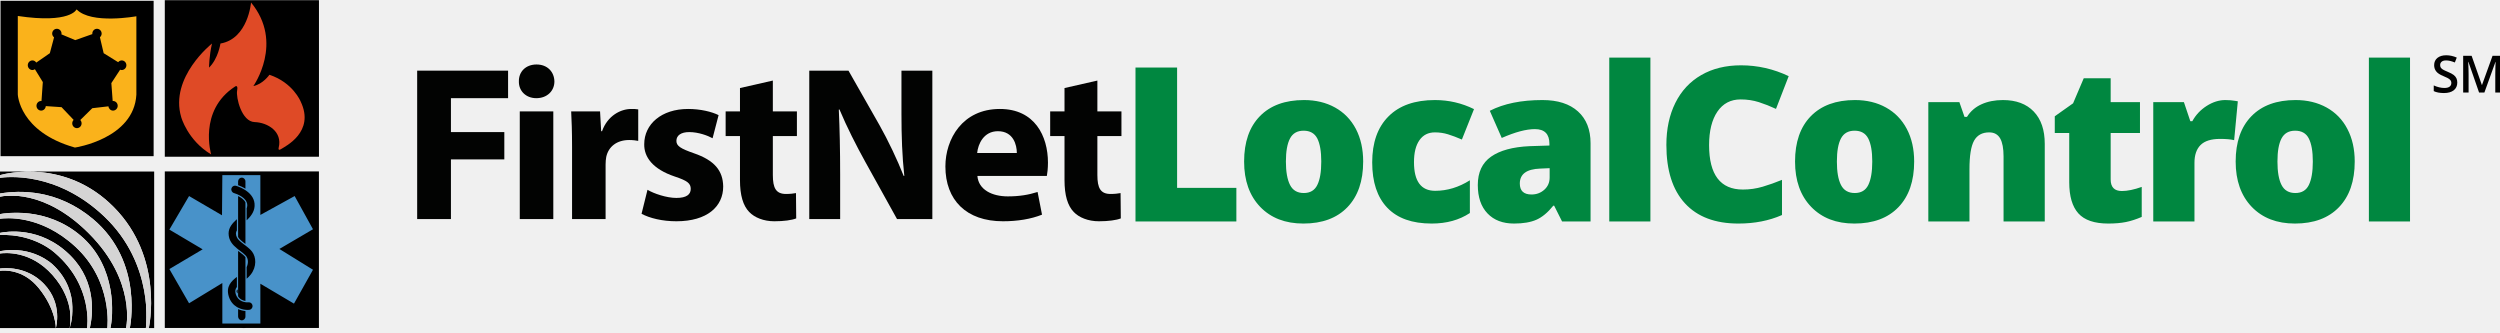
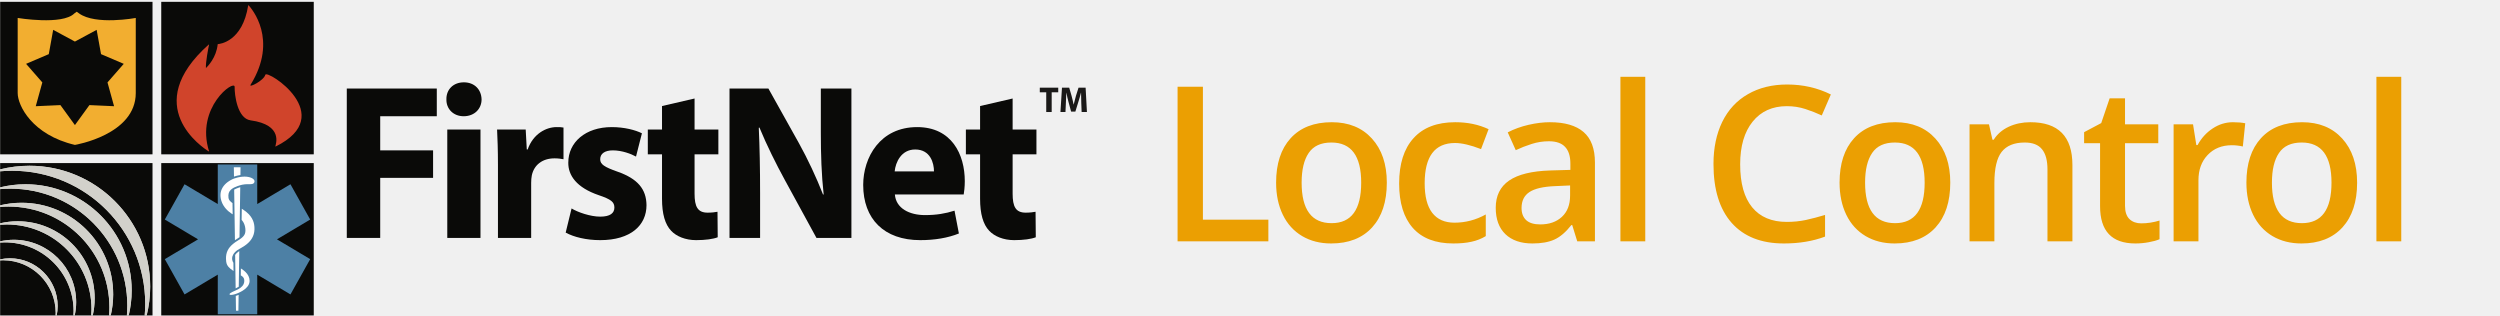
- <svg xmlns="http://www.w3.org/2000/svg" xmlns:xlink="http://www.w3.org/1999/xlink" height="57px" width="429px" version="1.1" viewBox="0 0 429 57">
-   <defs>
-     <polygon id="path-1" points="1.3445e-15 22.741 1.3445e-15 0.015 21.81 0.015 21.81 22.741 0 22.741" />
-     <polygon id="path-3" points="5.8556e-16 12.906 5.8556e-16 0.032 12.109 0.032 12.109 12.906 0 12.906" />
-     <polygon id="path-5" points="0 25.931 0 0.016 25.142 0.016 25.142 25.931 4.7419e-16 25.931" />
-     <polygon id="path-7" points="0 13.404 0 0.006 12.442 0.006 12.442 13.404 7.0989e-17 13.404" />
-     <polygon id="path-9" points="7.7318e-16 19.817 7.7318e-16 0.027 19.249 0.027 19.249 19.817 0 19.817" />
-     <polygon id="path-11" points="0 56.317 54.734 56.317 54.734 0.033 0 0.033" />
-     <polygon id="path-13" points="0 56.317 54.734 56.317 54.734 0.033 0 0.033" />
-     <polygon id="path-15" points="0 56.317 54.734 56.317 54.734 0.033 0 0.033" />
-     <polygon id="path-17" points="0 56.317 54.734 56.317 54.734 0.033 0 0.033" />
-     <polygon id="path-19" points="0 56.317 54.734 56.317 54.734 0.033 0 0.033" />
-     <polygon id="path-21" points="0 56.317 54.734 56.317 54.734 0.033 0 0.033" />
-     <polygon id="path-23" points="0 56.317 54.734 56.317 54.734 0.033 0 0.033" />
-     <polygon id="path-25" points="0 56.317 54.734 56.317 54.734 0.033 0 0.033" />
-     <polygon id="path-27" points="0 56.317 54.734 56.317 54.734 0.033 0 0.033" />
-     <polygon id="path-29" points="0 56.317 54.734 56.317 54.734 0.033 0 0.033" />
-     <polygon id="path-31" points="0 56.317 54.734 56.317 54.734 0.033 0 0.033" />
-     <polygon id="path-33" points="0 56.317 54.734 56.317 54.734 0.033 0 0.033" />
-     <polygon id="path-35" points="0 56.317 54.734 56.317 54.734 0.033 0 0.033" />
-     <polygon id="path-37" points="0 56.317 54.734 56.317 54.734 0.033 0 0.033" />
-   </defs>
-   <g id="Page-1" fill-rule="evenodd" fill="none">
-     <g id="FirstNet-SVG">
-       <polygon id="Fill-53" fill-rule="nonzero" points="71.587 12.123 87.186 12.123 87.186 16.847 77.38 16.847 77.38 22.666 86.542 22.666 86.542 27.352 77.38 27.352 77.38 37.592 71.587 37.592" fill="#020302" />
-       <path id="Fill-54" fill-rule="nonzero" fill="#020302" d="m89.193 37.592h5.755v-18.478h-5.755v18.478zm5.944-23.617c0 1.587-1.212 2.872-3.105 2.872-1.817 0-3.029-1.285-2.991-2.872-0.038-1.663 1.174-2.91 3.029-2.91s3.029 1.247 3.067 2.91z" />
-       <path id="Fill-55" fill-rule="nonzero" fill="#020302" d="m98.165 25.198c0-2.721-0.075-4.497-0.151-6.084h4.956l0.19 3.401h0.15c0.95-2.683 3.22-3.816 5-3.816 0.53 0 0.8 0 1.21 0.075v5.404c-0.41-0.076-0.9-0.151-1.55-0.151-2.12 0-3.56 1.133-3.94 2.909-0.07 0.378-0.11 0.831-0.11 1.285v9.371h-5.755v-12.394z" />
-       <path id="Fill-56" fill-rule="nonzero" fill="#020302" d="m111.11 32.567c1.06 0.642 3.26 1.398 4.96 1.398 1.75 0 2.46-0.605 2.46-1.55 0-0.944-0.56-1.398-2.72-2.116-3.83-1.285-5.3-3.363-5.26-5.554 0-3.439 2.95-6.047 7.53-6.047 2.16 0 4.09 0.492 5.23 1.058l-1.03 3.968c-0.83-0.453-2.42-1.058-4.01-1.058-1.4 0-2.2 0.567-2.2 1.512 0 0.869 0.72 1.322 2.99 2.116 3.53 1.209 5 2.985 5.04 5.706 0 3.438-2.73 5.97-8.03 5.97-2.42 0-4.58-0.529-5.98-1.285l1.02-4.118z" />
-       <path id="Fill-57" fill-rule="nonzero" fill="#020302" d="m132.62 13.824v5.29h4.13v4.232h-4.13v6.689c0 2.229 0.53 3.25 2.27 3.25 0.72 0 1.29-0.076 1.7-0.152l0.04 4.346c-0.76 0.302-2.12 0.491-3.75 0.491-1.85 0-3.4-0.642-4.31-1.587-1.06-1.096-1.59-2.872-1.59-5.479v-7.558h-2.46v-4.232h2.46v-4.005l5.64-1.285z" />
-       <path id="Fill-58" fill-rule="nonzero" fill="#020302" d="m138.87 37.592v-25.469h6.73l5.31 9.334c1.51 2.683 3.02 5.857 4.16 8.729h0.11c-0.37-3.363-0.49-6.802-0.49-10.618v-7.445h5.3v25.469h-6.06l-5.45-9.825c-1.51-2.72-3.18-6.008-4.43-8.993l-0.11 0.038c0.15 3.363 0.23 6.953 0.23 11.109v7.671h-5.3z" />
-       <path id="Fill-59" fill-rule="nonzero" fill="#020302" d="m174.49 26.256c0-1.398-0.6-3.741-3.25-3.741-2.43 0-3.41 2.192-3.56 3.741h6.81zm-6.77 3.93c0.19 2.38 2.53 3.514 5.22 3.514 1.97 0 3.56-0.264 5.11-0.756l0.76 3.892c-1.89 0.756-4.2 1.134-6.7 1.134-6.29 0-9.88-3.628-9.88-9.409 0-4.686 2.91-9.863 9.35-9.863 5.98 0 8.25 4.648 8.25 9.221 0 0.982-0.11 1.851-0.19 2.267h-11.92z" />
-       <path id="Fill-60" fill-rule="nonzero" fill="#020302" d="m188.31 13.824v5.29h4.13v4.232h-4.13v6.689c0 2.229 0.53 3.25 2.27 3.25 0.72 0 1.29-0.076 1.71-0.152l0.04 4.346c-0.76 0.302-2.12 0.491-3.75 0.491-1.86 0-3.41-0.642-4.32-1.587-1.06-1.096-1.59-2.872-1.59-5.479v-7.558h-2.46v-4.232h2.46v-4.005l5.64-1.285z" />
-       <path id="SM" fill-rule="nonzero" fill="#000" d="m421.07 15.488c-0.41 0.32-0.97 0.479-1.69 0.479-0.71 0-1.3-0.11-1.75-0.332v-0.975c0.29 0.135 0.59 0.242 0.92 0.32 0.32 0.077 0.62 0.116 0.9 0.116 0.41 0 0.71-0.078 0.91-0.233 0.19-0.155 0.29-0.364 0.29-0.625 0-0.236-0.09-0.436-0.27-0.6s-0.54-0.358-1.1-0.582c-0.58-0.233-0.99-0.499-1.22-0.798-0.24-0.299-0.36-0.659-0.36-1.078 0-0.527 0.19-0.941 0.56-1.243 0.38-0.302 0.88-0.453 1.51-0.453 0.61 0 1.21 0.132 1.81 0.397l-0.33 0.841c-0.56-0.235-1.06-0.353-1.5-0.353-0.34 0-0.59 0.072-0.76 0.218-0.18 0.145-0.26 0.337-0.26 0.575 0 0.164 0.03 0.304 0.1 0.421 0.07 0.116 0.18 0.226 0.34 0.33 0.16 0.103 0.45 0.24 0.86 0.41 0.46 0.192 0.8 0.372 1.02 0.539 0.21 0.167 0.37 0.355 0.47 0.565s0.15 0.457 0.15 0.742c0 0.56-0.2 1-0.6 1.319zm4.34 0.393l-1.83-5.266h-0.04c0.05 0.782 0.07 1.515 0.07 2.199v3.067h-0.93v-6.306h1.45l1.76 5.016h0.02l1.81-5.016h1.46v6.306h-0.99v-3.118c0-0.314 0-0.722 0.02-1.225 0.02-0.504 0.03-0.808 0.04-0.915h-0.03l-1.9 5.258h-0.91z" />
-       <path id="LocalControl" fill-rule="nonzero" fill="#008740" d="m194.85 38v-26.413h7.14v20.65h10.17v5.763h-17.31zm39.07-10.28c0 3.349-0.9 5.959-2.7 7.832s-4.32 2.809-7.56 2.809c-3.11 0-5.58-0.957-7.42-2.872-1.83-1.915-2.75-4.505-2.75-7.769 0-3.336 0.9-5.929 2.7-7.777 1.8-1.849 4.33-2.774 7.58-2.774 2.01 0 3.79 0.428 5.33 1.283s2.73 2.081 3.57 3.677c0.83 1.596 1.25 3.459 1.25 5.591zm-13.26 0c0 1.759 0.24 3.099 0.71 4.02s1.25 1.382 2.36 1.382c1.1 0 1.87-0.461 2.32-1.382 0.46-0.921 0.68-2.261 0.68-4.02 0-1.746-0.23-3.065-0.68-3.956-0.46-0.892-1.25-1.337-2.35-1.337-1.09 0-1.86 0.442-2.33 1.328-0.47 0.885-0.71 2.207-0.71 3.965zm25.01 10.641c-3.35 0-5.88-0.903-7.61-2.71-1.73-1.806-2.59-4.402-2.59-7.786 0-3.397 0.93-6.028 2.8-7.895 1.86-1.867 4.52-2.801 7.96-2.801 2.38 0 4.61 0.518 6.71 1.554l-2.08 5.221c-0.86-0.373-1.65-0.671-2.37-0.894s-1.47-0.334-2.26-0.334c-1.14 0-2.03 0.445-2.65 1.337-0.63 0.891-0.94 2.15-0.94 3.776 0 3.276 1.21 4.914 3.63 4.914 2.07 0 4.06-0.603 5.96-1.807v5.619c-1.82 1.204-4 1.806-6.56 1.806zm22.38-0.361l-1.36-2.71h-0.14c-0.95 1.18-1.92 1.987-2.91 2.421s-2.27 0.65-3.83 0.65c-1.93 0-3.45-0.578-4.55-1.734-1.11-1.156-1.67-2.782-1.67-4.878 0-2.18 0.76-3.803 2.28-4.869s3.72-1.665 6.59-1.797l3.42-0.109v-0.289c0-1.686-0.83-2.529-2.49-2.529-1.5 0-3.39 0.506-5.69 1.517l-2.05-4.661c2.39-1.228 5.4-1.843 9.04-1.843 2.62 0 4.65 0.651 6.09 1.952 1.44 1.3 2.16 3.119 2.16 5.456v13.423h-4.89zm-5.24-4.625c0.85 0 1.58-0.271 2.19-0.813s0.92-1.247 0.92-2.114v-1.59l-1.63 0.073c-2.33 0.084-3.49 0.939-3.49 2.565 0 1.253 0.67 1.879 2.01 1.879zm20.4 4.625h-7.06v-28.111l7.06-0v28.111zm15.48-20.939c-1.7 0-3.03 0.696-3.98 2.087s-1.43 3.309-1.43 5.754c0 5.083 1.94 7.624 5.8 7.624 1.17 0 2.3-0.163 3.4-0.488s2.2-0.717 3.31-1.174v6.034c-2.21 0.976-4.7 1.463-7.48 1.463-3.99 0-7.05-1.156-9.17-3.468-2.13-2.313-3.19-5.655-3.19-10.027 0-2.734 0.51-5.137 1.54-7.209 1.03-2.071 2.51-3.664 4.45-4.778 1.93-1.114 4.2-1.671 6.82-1.671 2.85 0 5.58 0.62 8.18 1.86l-2.18 5.619c-0.98-0.458-1.96-0.843-2.93-1.156-0.98-0.313-2.02-0.47-3.14-0.47zm29.78 10.659c0 3.349-0.9 5.959-2.7 7.832s-4.32 2.809-7.56 2.809c-3.11 0-5.58-0.957-7.42-2.872s-2.76-4.505-2.76-7.769c0-3.336 0.9-5.929 2.7-7.777 1.81-1.849 4.33-2.774 7.58-2.774 2.01 0 3.79 0.428 5.33 1.283s2.73 2.081 3.57 3.677 1.26 3.459 1.26 5.591zm-13.26 0c0 1.759 0.23 3.099 0.7 4.02s1.26 1.382 2.37 1.382c1.09 0 1.87-0.461 2.32-1.382s0.68-2.261 0.68-4.02c0-1.746-0.23-3.065-0.69-3.956-0.46-0.892-1.24-1.337-2.35-1.337-1.08 0-1.86 0.442-2.33 1.328-0.47 0.885-0.7 2.207-0.7 3.965zm28.6 10.28v-11.165c0-1.361-0.19-2.388-0.58-3.08-0.4-0.693-1.02-1.039-1.89-1.039-1.19 0-2.06 0.476-2.59 1.427-0.53 0.952-0.79 2.584-0.79 4.896v8.961h-7.06v-20.469h5.33l0.88 2.529h0.42c0.6-0.963 1.43-1.686 2.5-2.168 1.06-0.482 2.29-0.723 3.67-0.723 2.27 0 4.03 0.657 5.29 1.97s1.89 3.161 1.89 5.546v13.315h-7.07zm20.3-5.221c0.95 0 2.09-0.235 3.41-0.705v5.149c-0.95 0.41-1.85 0.702-2.71 0.876-0.87 0.175-1.87 0.262-3.03 0.262-2.37 0-4.08-0.581-5.13-1.743s-1.57-2.948-1.57-5.357v-8.437h-2.48v-2.872l3.14-2.223 1.83-4.299h4.62v4.101h5.03v5.293h-5.03v7.968c0 1.324 0.64 1.987 1.92 1.987zm17.75-15.61c0.61 0 1.2 0.049 1.75 0.145l0.4 0.072-0.63 6.667c-0.58-0.145-1.38-0.217-2.41-0.217-1.54 0-2.66 0.352-3.36 1.057-0.7 0.704-1.04 1.719-1.04 3.044v10.063h-7.07v-20.469h5.26l1.1 3.27h0.34c0.59-1.084 1.42-1.96 2.47-2.629 1.05-0.668 2.12-1.003 3.19-1.003zm22.21 10.551c0 3.349-0.9 5.959-2.7 7.832s-4.32 2.809-7.56 2.809c-3.11 0-5.58-0.957-7.42-2.872-1.83-1.915-2.75-4.505-2.75-7.769 0-3.336 0.9-5.929 2.7-7.777 1.8-1.849 4.33-2.774 7.58-2.774 2.01 0 3.78 0.428 5.33 1.283 1.54 0.855 2.73 2.081 3.56 3.677 0.84 1.596 1.26 3.459 1.26 5.591zm-13.26 0c0 1.759 0.23 3.099 0.7 4.02s1.26 1.382 2.37 1.382c1.1 0 1.87-0.461 2.32-1.382s0.68-2.261 0.68-4.02c0-1.746-0.23-3.065-0.69-3.956-0.45-0.892-1.24-1.337-2.35-1.337-1.08 0-1.86 0.442-2.33 1.328-0.47 0.885-0.7 2.207-0.7 3.965zm22.75 10.28h-7.06v-28.111l7.06-0v28.111z" />
-       <polygon id="Fill-1" fill-rule="nonzero" points="28.279 26.895 54.734 26.895 54.734 0.033 28.279 0.033" fill="#000" />
-       <path id="Fill-2" fill-rule="nonzero" fill="#DF4A26" d="m43.079 0.43c5.684 6.889 0.398 14.337 0.398 14.337 1.666-0.335 2.752-1.936 2.752-1.936 4.055 1.341 5.359 4.58 5.359 4.58 2.534 5.251-2.716 7.746-3.332 8.156-0.615 0.409-0.434-0.224-0.434-0.224 0.688-2.755-1.883-4.319-4.128-4.394-2.245-0.074-3.222-4.245-3.005-5.4 0.217-1.154-0.398-0.67-0.398-0.67-6.3 4.134-4.056 11.619-4.056 11.619-4.055-2.421-5.141-6.405-5.141-6.405-2.028-6.852 5.286-12.624 5.286-12.624-0.507 2.197-0.507 4.133-0.507 4.133 1.593-1.564 1.956-4.133 1.956-4.133 4.743-0.819 5.25-7.038 5.25-7.038z" />
-       <g id="Fill-4-Clipped" transform="translate(0 33.556)">
-         <mask id="mask-2" fill="white">
-           <use xlink:href="#path-1" />
-         </mask>
-         <path id="Fill-4" fill-rule="nonzero" fill="#000" mask="url(#mask-2)" d="m15.253 6.505c-7.69-7.7-14.373-6.505-15.253-6.305l-0 2.983c0.908-0.174 7.925-1.311 13.829 3.694 6.324 5.363 5.6 13.853 5.117 15.864h2.679s1.883-7.969-6.372-16.236" />
+ <svg xmlns="http://www.w3.org/2000/svg" width="404px" height="51px" viewBox="0 0 404 51" version="1.1">
+   <defs />
+   <g id="Symbols" stroke="none" stroke-width="1" fill="none" fill-rule="evenodd">
+     <g id="PSE-Footer" transform="translate(-129, -60)">
+       <g id="FirstNet-Local-COntrol-Logo" transform="translate(129, 60)">
+         <g id="FirstNet-Logo-(TM)-Copy-2">
+           <g id="FirstNet-Logo-text" transform="translate(56, 13)">
+             <polyline id="Fill-1" fill="#0A0A08" points="0.041 1.307 14.586 1.307 14.586 5.784 5.442 5.784 5.442 11.3 13.986 11.3 13.986 15.742 5.442 15.742 5.442 25.448 0.041 25.448 0.041 1.307" />
+             <path d="M16.28,25.448 L21.646,25.448 L21.646,7.933 L16.28,7.933 L16.28,25.448 Z M21.823,3.062 C21.823,4.566 20.693,5.784 18.927,5.784 C17.233,5.784 16.103,4.566 16.139,3.062 C16.103,1.486 17.233,0.304 18.963,0.304 C20.693,0.304 21.787,1.486 21.823,3.062 L21.823,3.062 Z" id="Fill-2" fill="#0A0A08" />
+             <path d="M24.469,13.7 C24.469,11.121 24.399,9.438 24.328,7.933 L28.953,7.933 L29.129,11.157 L29.271,11.157 C30.153,8.614 32.271,7.539 33.931,7.539 C34.425,7.539 34.672,7.539 35.061,7.611 L35.061,12.733 C34.672,12.661 34.213,12.589 33.613,12.589 C31.636,12.589 30.295,13.664 29.941,15.347 C29.871,15.706 29.836,16.136 29.836,16.565 L29.836,25.448 L24.469,25.448 L24.469,13.7" id="Fill-3" fill="#0A0A08" />
+             <path d="M36.366,20.684 C37.354,21.293 39.402,22.009 40.991,22.009 C42.615,22.009 43.285,21.436 43.285,20.541 C43.285,19.646 42.756,19.216 40.743,18.535 C37.178,17.317 35.801,15.347 35.836,13.269 C35.836,10.01 38.59,7.539 42.862,7.539 C44.874,7.539 46.675,8.005 47.734,8.542 L46.78,12.303 C46.004,11.873 44.521,11.3 43.038,11.3 C41.732,11.3 40.991,11.837 40.991,12.733 C40.991,13.556 41.662,13.986 43.78,14.738 C47.063,15.885 48.44,17.568 48.475,20.147 C48.475,23.406 45.933,25.806 40.991,25.806 C38.731,25.806 36.719,25.305 35.413,24.588 L36.366,20.684" id="Fill-4" fill="#0A0A08" />
+             <path d="M56.241,2.919 L56.241,7.933 L60.089,7.933 L60.089,11.945 L56.241,11.945 L56.241,18.284 C56.241,20.398 56.736,21.365 58.359,21.365 C59.03,21.365 59.559,21.293 59.948,21.221 L59.983,25.341 C59.277,25.627 58.006,25.806 56.488,25.806 C54.758,25.806 53.311,25.197 52.464,24.302 C51.475,23.263 50.981,21.58 50.981,19.108 L50.981,11.945 L48.686,11.945 L48.686,7.933 L50.981,7.933 L50.981,4.136 L56.241,2.919" id="Fill-5" fill="#0A0A08" />
+             <path d="M61.889,25.448 L61.889,1.307 L68.173,1.307 L73.115,10.154 C74.528,12.697 75.94,15.706 76.999,18.428 L77.105,18.428 C76.752,15.24 76.645,11.981 76.645,8.363 L76.645,1.307 L81.588,1.307 L81.588,25.448 L75.94,25.448 L70.856,16.136 C69.444,13.556 67.89,10.44 66.725,7.611 L66.619,7.646 C66.761,10.835 66.831,14.237 66.831,18.177 L66.831,25.448 L61.889,25.448" id="Fill-6" fill="#0A0A08" />
+             <path d="M94.932,14.703 C94.932,13.378 94.367,11.157 91.896,11.157 C89.636,11.157 88.719,13.234 88.577,14.703 L94.932,14.703 Z M88.612,18.428 C88.789,20.684 90.978,21.759 93.484,21.759 C95.32,21.759 96.803,21.508 98.25,21.042 L98.956,24.731 C97.191,25.448 95.038,25.806 92.708,25.806 C86.847,25.806 83.493,22.368 83.493,16.888 C83.493,12.446 86.212,7.539 92.213,7.539 C97.791,7.539 99.91,11.945 99.91,16.278 C99.91,17.21 99.804,18.034 99.733,18.428 L88.612,18.428 L88.612,18.428 Z" id="Fill-7" fill="#0A0A08" />
+             <path d="M107.64,2.919 L107.64,7.933 L111.489,7.933 L111.489,11.945 L107.64,11.945 L107.64,18.284 C107.64,20.398 108.135,21.365 109.759,21.365 C110.43,21.365 110.959,21.293 111.347,21.221 L111.383,25.341 C110.677,25.627 109.406,25.806 107.888,25.806 C106.158,25.806 104.711,25.197 103.863,24.302 C102.874,23.263 102.381,21.58 102.381,19.108 L102.381,11.945 L100.086,11.945 L100.086,7.933 L102.381,7.933 L102.381,4.136 L107.64,2.919" id="Fill-8" fill="#0A0A08" />
+             <polyline id="Fill-36" fill="#1A1918" points="113.072 1.915 112.03 1.915 112.03 1.167 115.011 1.167 115.011 1.915 113.952 1.915 113.952 5.102 113.072 5.102 113.072 1.915" />
+             <path d="M118.734,3.596 C118.717,3.123 118.7,2.551 118.7,1.979 L118.682,1.979 C118.562,2.481 118.4,3.041 118.25,3.502 L117.779,5.037 L117.094,5.037 L116.68,3.514 C116.553,3.053 116.421,2.492 116.329,1.979 L116.317,1.979 C116.295,2.51 116.277,3.117 116.248,3.607 L116.179,5.102 L115.368,5.102 L115.616,1.167 L116.784,1.167 L117.163,2.481 C117.284,2.936 117.405,3.426 117.491,3.888 L117.508,3.888 C117.617,3.432 117.75,2.913 117.877,2.475 L118.291,1.167 L119.436,1.167 L119.649,5.102 L118.791,5.102 L118.734,3.596" id="Fill-37" fill="#1A1918" />
+           </g>
+           <g id="EMS" transform="translate(26, 26)">
+             <polygon id="Fill-10" fill="#0A0A08" points="0.058 24.976 24.703 24.976 24.703 0.354 0.058 0.354" />
+             <polyline id="Fill-12" fill="#4D80A5" points="24.127 9.477 20.938 3.774 15.57 6.974 15.57 0.575 9.192 0.575 9.192 6.975 3.823 3.774 0.634 9.477 6.002 12.677 0.634 15.876 3.823 21.58 9.192 18.38 9.192 24.78 15.57 24.78 15.57 18.38 20.938 21.58 24.127 15.879 18.757 12.677 24.127 9.477" />
+             <path d="M10.97,8.186 C11.126,8.317 11.295,8.442 11.476,8.56 C11.516,8.585 11.558,8.61 11.6,8.635 L11.573,6.816 C11.491,6.759 11.414,6.704 11.35,6.65 C11.203,6.528 11.099,6.41 11.029,6.28 C10.924,6.084 10.894,5.859 10.906,5.544 C10.926,5.051 11.181,4.723 11.537,4.479 C11.632,4.415 11.731,4.354 11.838,4.301 C12.015,4.212 12.206,4.135 12.402,4.066 L12.402,4.065 C12.556,4.01 12.696,3.968 12.827,3.931 L12.829,3.93 C12.935,3.901 13.037,3.874 13.132,3.854 C13.425,3.792 13.672,3.771 13.917,3.765 C13.977,3.764 14.037,3.763 14.099,3.763 C14.16,3.763 14.221,3.764 14.281,3.764 L14.298,3.764 C14.349,3.764 14.4,3.763 14.449,3.762 L14.471,3.761 C14.516,3.759 14.559,3.756 14.601,3.752 L14.648,3.746 L14.74,3.731 L14.79,3.718 L14.865,3.693 L14.909,3.672 L14.971,3.631 L15.006,3.602 L15.056,3.539 L15.078,3.506 C15.098,3.468 15.114,3.426 15.123,3.377 C15.134,3.324 15.133,3.273 15.123,3.224 C15.113,3.174 15.092,3.126 15.063,3.081 C15.005,2.989 14.911,2.905 14.792,2.833 C14.552,2.688 14.208,2.587 13.83,2.554 C13.732,2.545 13.634,2.541 13.537,2.541 L13.529,2.541 C13.445,2.541 13.363,2.544 13.282,2.549 L13.219,2.554 L13.152,2.559 C13.114,2.563 13.076,2.566 13.04,2.57 L12.956,2.581 L12.849,2.595 L12.819,2.6 L12.741,2.613 C12.701,2.62 12.665,2.626 12.629,2.633 L12.565,2.646 L12.476,2.666 L12.432,2.676 L12.368,2.692 L12.346,2.697 L12.318,2.705 C12.155,2.742 11.986,2.794 11.816,2.858 C11.755,2.881 11.694,2.905 11.633,2.931 C11.594,2.948 11.554,2.968 11.515,2.986 C11.274,3.099 11.036,3.238 10.814,3.402 C10.148,3.894 9.629,4.612 9.629,5.527 C9.629,5.712 9.646,5.894 9.677,6.072 C9.719,6.312 9.791,6.546 9.888,6.771 C9.91,6.823 9.934,6.875 9.96,6.926 C10.054,7.117 10.166,7.301 10.297,7.478 C10.428,7.654 10.577,7.824 10.745,7.984 C10.817,8.053 10.892,8.12 10.97,8.186 Z M12.234,2.414 C12.25,2.41 12.499,2.339 12.853,2.289 L12.872,1.033 L11.788,1.033 L11.811,2.539 C11.957,2.487 12.1,2.445 12.234,2.414 Z M14.154,18.607 C14.043,18.377 13.887,18.17 13.7,17.982 C13.513,17.794 13.296,17.624 13.063,17.468 C13.02,17.439 12.974,17.413 12.93,17.385 L12.913,18.491 C13.027,18.563 13.127,18.633 13.206,18.708 C13.397,18.888 13.485,19.094 13.477,19.422 C13.472,19.602 13.432,19.765 13.366,19.909 C13.26,20.144 13.084,20.332 12.883,20.487 C12.786,20.562 12.683,20.629 12.578,20.69 C12.497,20.735 12.415,20.779 12.334,20.817 C12.267,20.848 12.198,20.879 12.127,20.911 L12.086,20.93 C11.985,20.976 11.884,21.021 11.786,21.067 L11.709,21.102 C11.642,21.134 11.578,21.165 11.518,21.196 C11.276,21.321 11.1,21.438 11.091,21.539 L11.111,21.597 L11.128,21.61 L11.175,21.635 L11.205,21.644 L11.281,21.654 L11.317,21.656 L11.332,21.657 L11.377,21.654 C11.416,21.652 11.456,21.649 11.501,21.644 L11.577,21.632 C11.623,21.625 11.671,21.616 11.72,21.605 L11.794,21.589 L11.805,21.585 C11.86,21.572 11.917,21.556 11.974,21.539 L12.055,21.515 L12.095,21.502 C12.168,21.477 12.243,21.451 12.318,21.421 C12.392,21.392 12.477,21.356 12.569,21.316 L12.588,21.307 C12.678,21.267 12.774,21.22 12.873,21.169 L12.904,21.153 C13.015,21.095 13.128,21.03 13.241,20.959 C13.353,20.887 13.465,20.809 13.571,20.724 C13.625,20.681 13.677,20.637 13.727,20.591 C13.827,20.499 13.921,20.4 14.002,20.295 C14.043,20.242 14.081,20.188 14.116,20.131 C14.185,20.019 14.24,19.899 14.278,19.772 C14.316,19.646 14.336,19.512 14.334,19.371 C14.332,19.231 14.315,19.097 14.284,18.97 C14.253,18.843 14.209,18.722 14.154,18.607 Z M15.072,10.297 C15.031,10.058 14.967,9.84 14.884,9.637 C14.777,9.378 14.638,9.148 14.48,8.939 C14.393,8.823 14.301,8.711 14.202,8.608 C14.062,8.464 13.913,8.331 13.759,8.208 C13.604,8.085 13.444,7.972 13.283,7.866 C13.213,7.82 13.144,7.776 13.074,7.732 L13.047,9.534 L13.115,9.615 C13.223,9.748 13.32,9.887 13.393,10.036 C13.494,10.241 13.563,10.456 13.606,10.667 C13.649,10.877 13.666,11.084 13.662,11.273 C13.66,11.368 13.652,11.456 13.637,11.539 C13.623,11.622 13.602,11.7 13.575,11.774 C13.476,12.044 13.286,12.261 13.003,12.484 C12.911,12.556 12.81,12.629 12.698,12.705 C12.586,12.779 12.467,12.856 12.334,12.937 C12.204,13.017 12.086,13.098 11.97,13.179 C11.863,13.254 11.766,13.331 11.671,13.408 C10.862,14.07 10.503,14.809 10.52,15.81 C10.523,15.992 10.533,16.157 10.557,16.311 C10.573,16.413 10.595,16.51 10.626,16.604 C10.642,16.651 10.66,16.697 10.68,16.743 C10.74,16.879 10.823,17.01 10.936,17.141 C11.116,17.35 11.374,17.56 11.737,17.796 L11.717,16.466 C11.623,16.318 11.554,16.153 11.526,15.975 C11.516,15.916 11.511,15.855 11.511,15.793 C11.511,15.537 11.578,15.315 11.697,15.11 C11.774,14.977 11.873,14.851 11.994,14.73 C12.039,14.685 12.087,14.64 12.138,14.595 C12.195,14.546 12.255,14.497 12.318,14.449 C12.398,14.387 12.524,14.316 12.675,14.232 C12.768,14.18 12.869,14.124 12.979,14.06 C13.327,13.862 13.744,13.602 14.117,13.248 C14.269,13.104 14.414,12.945 14.544,12.767 C14.61,12.679 14.671,12.585 14.727,12.488 C14.841,12.292 14.936,12.078 15.004,11.842 C15.073,11.607 15.115,11.351 15.123,11.072 C15.128,10.932 15.125,10.798 15.116,10.669 C15.108,10.54 15.093,10.416 15.072,10.297 Z M12.042,17.986 L12.081,20.6 C12.123,20.581 12.166,20.561 12.206,20.542 C12.349,20.476 12.473,20.405 12.583,20.331 L12.669,14.582 C12.599,14.623 12.54,14.659 12.502,14.689 C12.275,14.862 12.112,15.027 12,15.195 L12.042,17.986 Z M11.91,9.157 L11.965,12.82 C12.036,12.773 12.101,12.725 12.177,12.679 C12.384,12.552 12.557,12.44 12.703,12.334 L12.824,4.246 C12.723,4.276 12.618,4.31 12.503,4.351 C12.252,4.44 12.031,4.535 11.842,4.643 L11.905,8.81 L11.905,8.811 L11.91,9.157 Z M12.429,21.702 C12.472,21.685 12.517,21.667 12.563,21.647 L12.525,24.219 L12.135,24.219 L12.1,21.817 C12.208,21.784 12.318,21.746 12.429,21.702 L12.429,21.702 Z" id="Fill-13" fill="#FFFFFF" />
+           </g>
+           <g id="Broadband" transform="translate(0, 26)">
+             <polygon id="Fill-15" fill="#0A0A08" points="0.024 24.976 24.646 24.976 24.646 0.354 0.024 0.354" />
+             <path d="M4.75,0.786 C3.111,0.786 1.521,0.993 0,1.374 L0,1.685 C0.646,1.625 1.3,1.593 1.961,1.593 C13.838,1.593 23.467,11.221 23.467,23.098 C23.467,23.74 23.436,24.373 23.379,25 L23.699,25 C24.071,23.497 24.273,21.927 24.273,20.309 C24.273,9.527 15.532,0.786 4.75,0.786" id="Fill-16" fill="#D2D1CB" />
+             <path d="M23.699,25 L23.379,25 C23.436,24.373 23.467,23.74 23.467,23.098 C23.467,11.221 13.838,1.593 1.961,1.593 C1.3,1.593 0.646,1.625 0,1.685 L0,1.374 C1.521,0.993 3.111,0.786 4.75,0.786 C15.532,0.786 24.273,9.527 24.273,20.309 C24.273,21.927 24.071,23.497 23.699,25" id="Fill-17" fill="#D2D1CB" />
+             <path d="M4.119,3.777 C2.698,3.777 1.32,3.954 0,4.28 L0,4.562 C0.549,4.513 1.105,4.486 1.667,4.486 C12.108,4.486 20.573,12.95 20.573,23.392 C20.573,23.934 20.547,24.47 20.501,25 L20.794,25 C21.11,23.698 21.282,22.34 21.282,20.94 C21.282,11.461 13.598,3.777 4.119,3.777" id="Fill-18" fill="#D2D1CB" />
+             <path d="M20.794,25 L20.501,25 C20.547,24.47 20.573,23.934 20.573,23.392 C20.573,12.95 12.108,4.486 1.667,4.486 C1.105,4.486 0.549,4.513 0,4.562 L0,4.28 C1.32,3.954 2.698,3.777 4.119,3.777 C13.598,3.777 21.282,11.461 21.282,20.94 C21.282,22.34 21.11,23.698 20.794,25" id="Fill-19" fill="#D2D1CB" />
+             <path d="M3.488,6.767 C2.286,6.767 1.119,6.915 0,7.185 L0,7.44 C0.453,7.401 0.91,7.379 1.373,7.379 C10.379,7.379 17.68,14.68 17.68,23.686 C17.68,24.129 17.659,24.567 17.623,25 L17.888,25 C18.15,23.899 18.292,22.752 18.292,21.571 C18.292,13.396 11.664,6.767 3.488,6.767" id="Fill-20" fill="#D2D1CB" />
+             <path d="M17.888,25 L17.623,25 C17.659,24.567 17.68,24.129 17.68,23.686 C17.68,14.68 10.379,7.379 1.373,7.379 C0.91,7.379 0.453,7.401 0,7.44 L0,7.185 C1.119,6.915 2.286,6.767 3.488,6.767 C11.664,6.767 18.292,13.396 18.292,21.571 C18.292,22.752 18.15,23.899 17.888,25" id="Fill-21" fill="#D2D1CB" />
+             <path d="M2.857,9.758 C1.873,9.758 0.917,9.875 0,10.091 L0,10.319 C0.356,10.29 0.715,10.272 1.079,10.272 C8.65,10.272 14.787,16.409 14.787,23.98 C14.787,24.324 14.771,24.663 14.745,25 L14.983,25 C15.19,24.101 15.301,23.165 15.301,22.202 C15.301,15.33 9.729,9.758 2.857,9.758" id="Fill-22" fill="#D2D1CB" />
+             <path d="M14.983,25 L14.745,25 C14.771,24.663 14.787,24.324 14.787,23.98 C14.787,16.409 8.65,10.272 1.079,10.272 C0.715,10.272 0.356,10.29 0,10.319 L0,10.091 C0.917,9.875 1.873,9.758 2.857,9.758 C9.729,9.758 15.301,15.33 15.301,22.202 C15.301,23.165 15.19,24.101 14.983,25" id="Fill-23" fill="#D2D1CB" />
+             <path d="M2.226,12.749 C1.46,12.749 0.717,12.843 0,13.005 L0,13.196 C0.259,13.178 0.521,13.165 0.785,13.165 C6.92,13.165 11.894,18.139 11.894,24.274 C11.894,24.519 11.883,24.76 11.867,25 L12.067,25 C12.221,24.301 12.31,23.579 12.31,22.833 C12.31,17.264 7.795,12.749 2.226,12.749" id="Fill-24" fill="#D2D1CB" />
+             <path d="M12.067,25 L11.867,25 C11.883,24.76 11.894,24.519 11.894,24.274 C11.894,18.139 6.92,13.165 0.785,13.165 C0.521,13.165 0.259,13.178 0,13.196 L0,13.005 C0.717,12.843 1.46,12.749 2.226,12.749 C7.795,12.749 12.31,17.264 12.31,22.833 C12.31,23.579 12.221,24.301 12.067,25" id="Fill-25" fill="#D2D1CB" />
+             <path d="M1.594,15.739 C1.046,15.739 0.515,15.806 0,15.917 L0,16.083 C0.163,16.072 0.325,16.058 0.491,16.058 C5.191,16.058 9.001,19.869 9.001,24.568 C9.001,24.714 8.988,24.856 8.979,25 L9.156,25 C9.258,24.504 9.32,23.992 9.32,23.465 C9.32,19.198 5.861,15.739 1.594,15.739" id="Fill-26" fill="#D2D1CB" />
+             <path d="M9.156,25 L8.979,25 C8.988,24.856 9.001,24.714 9.001,24.568 C9.001,19.869 5.191,16.058 0.491,16.058 C0.325,16.058 0.163,16.072 0,16.083 L0,15.917 C0.515,15.806 1.046,15.739 1.594,15.739 C5.861,15.739 9.32,19.198 9.32,23.465 C9.32,23.992 9.258,24.504 9.156,25" id="Fill-27" fill="#D2D1CB" />
+           </g>
+           <g id="Fire" transform="translate(26, 0)">
+             <polygon id="Fill-29" fill="#0A0A08" points="0.058 24.941 24.703 24.941 24.703 0.295 0.058 0.295" />
+             <path d="M7.735,24.471 C6.787,23.883 -3.443,17.164 7.727,7.199 L7.782,7.226 C7.669,7.731 7.207,10.121 7.278,11 C7.558,10.737 8.963,9.318 9.179,7.157 L9.204,7.129 C9.53,7.108 13.186,6.741 14.109,0.864 L14.162,0.845 C14.651,1.371 19.025,6.399 14.496,13.692 C14.132,14.278 16.645,13.013 16.875,12.086 C17.104,11.161 28.771,18.613 18.542,23.677 L18.494,23.644 C18.55,23.341 19.821,20.174 14.496,19.448 C12.341,19.153 11.894,15.303 11.916,14.037 C11.937,12.776 5.555,17.341 7.778,24.432 L7.735,24.471" id="Fill-30" fill="#D0442B" />
+           </g>
+           <g id="Police">
+             <polygon id="Fill-32" fill="#0A0A08" points="0.024 24.941 24.646 24.941 24.646 0.295 0.024 0.295" />
+             <path d="M12.776,2.166 L12.399,1.894 L12.021,2.166 C10.083,4.11 2.857,2.902 2.857,2.902 L2.857,15.035 C2.857,17.062 5.21,21.801 12.104,23.417 C12.104,23.417 21.94,21.801 21.94,15.035 L21.94,2.902 C21.94,2.902 15.455,4.11 12.776,2.166" id="Fill-34" fill="#F2AE30" />
+             <polyline id="Fill-35" fill="#0A0A08" points="12.106 20.212 9.762 16.983 5.777 17.164 6.84 13.319 4.214 10.316 7.883 8.75 8.593 4.824 12.106 6.717 15.618 4.824 16.328 8.75 19.998 10.316 17.371 13.319 18.434 17.164 14.449 16.983 12.106 20.212" />
+           </g>
+         </g>
+         <text id="Local-Control" font-family="OpenSans-Extrabold, Open Sans" font-size="35" font-weight="600" letter-spacing="-1.5" fill="#EB9F02">
+           <tspan x="187" y="39">Local Control</tspan>
+         </text>
      </g>
-       <path id="Fill-7" fill-rule="nonzero" fill="#000" d="m9.435 43.413s-3.486-3.337-9.435-3.082l0 2.767c5.661-1.034 9.049 2.301 9.049 2.301 5.166 4.816 2.897 10.899 2.897 10.899h2.993s1.159-7.175-5.504-12.885" />
-       <path id="Fill-9" fill-rule="nonzero" fill="#000" d="m12.917 42.321c-6.054-5.577-12.082-4.908-12.917-4.783l0 2.426c0.845-0.186 6.984-1.31 12.187 3.995 4.45 4.537 3.718 10.203 3.23 12.339h2.998s1.024-7.97-5.498-13.977" />
-       <g id="Fill-11-Clipped" transform="translate(0 43.392)">
-         <mask id="mask-4" fill="white">
-           <use xlink:href="#path-3" />
-         </mask>
-         <path id="Fill-11" fill-rule="nonzero" fill="#000" mask="url(#mask-4)" d="m9.001 3.795c-3.812-4.285-8.293-3.799-9.001-3.691l-0 2.583c0.662-0.092 4.558-0.478 7.553 2.647 3.282 3.426 2.028 7.572 2.028 7.572h2.366s1.207-4.444-2.945-9.111" />
-       </g>
-       <path id="Fill-14" fill-rule="nonzero" fill="#000" d="m6.635 49.421c-2.707-3.323-6.025-3.032-6.635-2.946l0 9.823h9.58s0.048-3.203-2.945-6.877" />
-       <path id="Fill-16" fill-rule="nonzero" fill="#000" d="m0 29.436v0.617c1.098-0.306 11.246-2.837 19.504 5.465 8.741 8.789 6.032 20.78 6.032 20.78h0.92v-26.862h-26.456z" />
-       <g id="Fill-18-Clipped" transform="translate(0 30.367)">
-         <mask id="mask-6" fill="white">
-           <use xlink:href="#path-5" />
-         </mask>
-         <path id="Fill-18" fill-rule="nonzero" fill="#000" mask="url(#mask-6)" d="m17.86 6.755c-8.233-7.8-16.849-6.764-17.86-6.61l-0 2.694c3.374-0.574 9.869-0.742 15.977 4.398 8.762 7.373 6.3 18.694 6.3 18.694h2.752s1.593-10.874-7.169-19.176" />
-       </g>
-       <path id="Fill-21" fill-rule="nonzero" fill="#D5D4D4" d="m19.504 35.518c-8.258-8.302-18.406-5.771-19.504-5.465l0 0.459c1.011-0.154 9.627-1.19 17.86 6.61 8.762 8.302 7.169 19.176 7.169 19.176h0.507s2.709-11.991-6.032-20.78" />
-       <path id="Fill-23" fill-rule="nonzero" fill="#D5D4D4" d="m15.977 37.604c-6.108-5.14-12.603-4.972-15.977-4.398l0 0.55c0.88-0.2 7.563-1.395 15.253 6.305 8.255 8.267 6.372 16.237 6.372 16.237h0.652s2.462-11.321-6.3-18.694" />
-       <path id="Fill-25" fill-rule="nonzero" fill="#D5D4D4" d="m7.553 48.726c-2.994-3.125-6.89-2.739-7.553-2.647l0 0.396c0.61-0.086 3.929-0.377 6.635 2.946 2.993 3.674 2.945 6.877 2.945 6.877s1.255-4.146-2.028-7.572" />
-       <g id="Fill-27-Clipped" transform="translate(0 42.893)">
-         <mask id="mask-8" fill="white">
-           <use xlink:href="#path-7" />
-         </mask>
-         <path id="Fill-27" fill-rule="nonzero" fill="#D5D4D4" mask="url(#mask-8)" d="m9.049 2.506s-3.389-3.335-9.049-2.301l-0 0.397c0.708-0.108 5.189-0.595 9.001 3.691 4.152 4.667 2.945 9.111 2.945 9.111s2.269-6.082-2.897-10.898" />
-       </g>
-       <path id="Fill-30" fill-rule="nonzero" fill="#D5D4D4" d="m12.187 43.959c-5.203-5.305-11.342-4.181-12.187-3.995l0 0.367c5.949-0.255 9.435 3.082 9.435 3.082 6.663 5.71 5.504 12.885 5.504 12.885h0.478c0.488-2.136 1.22-7.802-3.23-12.339" />
-       <g id="Fill-32-Clipped" transform="translate(0 36.48)">
-         <mask id="mask-10" fill="white">
-           <use xlink:href="#path-9" />
-         </mask>
-         <path id="Fill-32" fill-rule="nonzero" fill="#D5D4D4" mask="url(#mask-10)" d="m13.829 3.953c-5.904-5.006-12.921-3.868-13.829-3.694l-0 0.798c0.836-0.125 6.863-0.793 12.917 4.783 6.522 6.008 5.498 13.977 5.498 13.977h0.531c0.483-2.011 1.207-10.501-5.117-15.864" />
-       </g>
-       <path id="Fill-35" fill-rule="nonzero" fill="#000" d="m21.121 10.575c-0.253 0-0.471 0.126-0.621 0.312l-2.54-1.576-0.656-2.791c0.182-0.155 0.305-0.38 0.305-0.64 0-0.464-0.369-0.843-0.819-0.843-0.451 0-0.82 0.379-0.82 0.843 0 0.03 0.014 0.056 0.017 0.085l-3.002 1.058-2.425-1.015c0.007-0.044 0.026-0.083 0.026-0.129 0-0.464-0.369-0.843-0.82-0.843-0.451 0-0.819 0.379-0.819 0.843 0 0.272 0.135 0.503 0.33 0.657l-0.74 2.774-2.377 1.645c-0.148-0.224-0.385-0.381-0.666-0.381-0.451 0-0.82 0.379-0.82 0.842 0 0.464 0.369 0.843 0.82 0.843 0.161 0 0.303-0.061 0.43-0.144l1.385 2.251-0.234 3.323c-0.02-0.002-0.038-0.012-0.058-0.012-0.451 0-0.82 0.379-0.82 0.843 0 0.463 0.369 0.842 0.82 0.842 0.432 0 0.779-0.351 0.808-0.788l2.762 0.186 2.121 2.229c-0.153 0.153-0.249 0.365-0.249 0.601 0 0.463 0.369 0.842 0.82 0.842s0.819-0.379 0.819-0.842c0-0.225-0.089-0.428-0.23-0.58l2.103-2.069 2.828-0.329c0.047 0.419 0.382 0.75 0.801 0.75 0.451 0 0.819-0.379 0.819-0.842 0-0.464-0.368-0.843-0.819-0.843-0.022 0-0.04 0.011-0.061 0.013l-0.232-3.143 1.535-2.346c0.088 0.033 0.181 0.058 0.28 0.058 0.45 0 0.819-0.379 0.819-0.843 0-0.463-0.369-0.842-0.819-0.842" />
-       <mask id="mask-12" fill="white">
-         <use xlink:href="#path-11" />
-       </mask>
-       <polygon id="Fill-37" points="0.094 26.8 26.362 26.8 26.362 0.128 0.094 0.128" fill-rule="nonzero" mask="url(#mask-12)" fill="#000" />
-       <mask id="mask-14" fill="white">
-         <use xlink:href="#path-13" />
-       </mask>
-       <path id="Fill-39" fill-rule="nonzero" fill="#FAB21B" mask="url(#mask-14)" d="m20.886 12.019c-0.097 0-0.187-0.025-0.274-0.058l-1.504 2.3 0.227 3.08c0.02-0.002 0.038-0.013 0.059-0.013 0.442 0 0.804 0.372 0.804 0.826 0 0.455-0.362 0.826-0.804 0.826-0.41 0-0.738-0.325-0.785-0.734l-2.771 0.321-2.061 2.028c0.138 0.149 0.225 0.348 0.225 0.568 0 0.455-0.361 0.826-0.803 0.826-0.441 0-0.803-0.371-0.803-0.826 0-0.23 0.094-0.438 0.243-0.588l-2.078-2.185-2.707-0.182c-0.029 0.428-0.369 0.772-0.792 0.772-0.442 0-0.803-0.371-0.803-0.826 0-0.454 0.361-0.826 0.803-0.826 0.02 0 0.037 0.011 0.057 0.012l0.229-3.256-1.357-2.207c-0.124 0.082-0.264 0.142-0.421 0.142-0.442 0-0.803-0.372-0.803-0.826 0-0.455 0.361-0.826 0.803-0.826 0.276 0 0.508 0.154 0.653 0.373l2.329-1.612 0.725-2.719c-0.191-0.151-0.323-0.378-0.323-0.644 0-0.454 0.361-0.826 0.803-0.826 0.442 0 0.804 0.372 0.804 0.826 0 0.045-0.019 0.084-0.026 0.127l2.377 0.994 2.942-1.037c-0.003-0.029-0.016-0.054-0.016-0.084 0-0.454 0.361-0.826 0.803-0.826s0.803 0.372 0.803 0.826c0 0.255-0.121 0.475-0.299 0.627l0.643 2.736 2.489 1.545c0.148-0.183 0.362-0.306 0.609-0.306 0.442 0 0.803 0.371 0.803 0.826 0 0.454-0.361 0.826-0.803 0.826m-7.742-10.412s-1.031 2.49-10.09 1.134l-0 13.459s0.216 6.409 9.802 9.121c0 0 10.115-1.479 10.546-9.071v-13.459c0-0-7.765 1.429-10.258-1.184" />
-       <mask id="mask-16" fill="white">
-         <use xlink:href="#path-15" />
-       </mask>
-       <path id="Fill-40" fill-rule="nonzero" fill="#050606" mask="url(#mask-16)" d="m41.13 50.976c-0.298 0.211-0.291 0.437 0 0.725v-0.725z" />
-       <mask id="mask-18" fill="white">
-         <use xlink:href="#path-17" />
-       </mask>
-       <path id="Fill-41" fill-rule="nonzero" fill="#050606" mask="url(#mask-18)" d="m41.414 44.523c-0.076-0.056-0.154-0.116-0.231-0.175v4.054 0.135 0.135 1.665 0.146 0.164 1.531c0.336 0.548 0.864 0.74 1.264 0.799v-3.381-0.138-0.138-1.813-0.191-0.218-1.658c-0.004-0.006-0.007-0.013-0.011-0.019-0.225-0.3-0.61-0.589-1.022-0.898" />
-       <mask id="mask-20" fill="white">
-         <use xlink:href="#path-19" />
-       </mask>
-       <path id="Fill-42" fill-rule="nonzero" fill="#050606" mask="url(#mask-20)" d="m41.183 55.667c0 0.359 0.283 0.65 0.632 0.65s0.632-0.291 0.632-0.65v-0.95c-0.419-0.038-0.851-0.146-1.264-0.34v1.29z" />
-       <mask id="mask-22" fill="white">
-         <use xlink:href="#path-21" />
-       </mask>
-       <path id="Fill-43" fill-rule="nonzero" fill="#050606" mask="url(#mask-22)" d="m41.183 38.404v0.143 0.145 1.807 0.175 0.19 1.094c0.205 0.364 0.606 0.7 1.225 1.165l0.039 0.03v-3.585-0.143-0.145-1.887-0.207-0.236-0.954c-0.229-0.506-0.789-0.873-1.264-1.104v3.512z" />
-       <mask id="mask-24" fill="white">
-         <use xlink:href="#path-23" />
-       </mask>
-       <path id="Fill-44" fill-rule="nonzero" fill="#050606" mask="url(#mask-24)" d="m42.447 32.371c0-0.359-0.283-0.65-0.632-0.65s-0.632 0.291-0.632 0.65v0.65c0.302 0.108 0.775 0.305 1.264 0.61v-1.26z" />
-       <mask id="mask-26" fill="white">
-         <use xlink:href="#path-25" />
-       </mask>
-       <path id="Fill-45" fill-rule="nonzero" fill="#050606" mask="url(#mask-26)" d="m42.552 36.722c0.002-0.016 0.01-0.032 0.012-0.048 0.005-0.061-0.013-0.117-0.012-0.177v0.225z" />
-       <mask id="mask-28" fill="white">
-         <use xlink:href="#path-27" />
-       </mask>
-       <path id="Fill-46" fill-rule="nonzero" fill="#050606" mask="url(#mask-28)" d="m40.481 34.383c0.007 0.002 0.211 0.061 0.491 0.178 0.035 0.014 0.069 0.029 0.106 0.045 0.034 0.015 0.069 0.031 0.105 0.048 0.422 0.196 0.938 0.501 1.264 0.928 0.039 0.051 0.072 0.105 0.105 0.16 0.041 0.067 0.076 0.137 0.106 0.209 0.076 0.182 0.119 0.379 0.106 0.595-0.008 0.155-0.05 0.302-0.106 0.446v2.089c0.684-0.656 1.309-1.418 1.368-2.459 0.069-1.201-0.614-2.035-1.368-2.589-0.035-0.025-0.07-0.053-0.106-0.078-0.035-0.024-0.07-0.047-0.105-0.07-0.472-0.311-0.947-0.517-1.264-0.634-0.039-0.015-0.071-0.026-0.105-0.038-0.038-0.013-0.075-0.026-0.106-0.036-0.088-0.029-0.149-0.046-0.165-0.051-0.055-0.015-0.109-0.022-0.163-0.022-0.278 0-0.534 0.192-0.609 0.483-0.091 0.346 0.11 0.703 0.446 0.796" />
-       <mask id="mask-30" fill="white">
-         <use xlink:href="#path-29" />
-       </mask>
-       <path id="Fill-47" fill-rule="nonzero" fill="#050606" mask="url(#mask-30)" d="m40.972 43.907c0.035 0.029 0.07 0.057 0.106 0.086 0.035 0.028 0.07 0.057 0.105 0.085 0.12 0.094 0.24 0.184 0.356 0.271 0.343 0.258 0.666 0.504 0.908 0.762 0.037 0.04 0.073 0.08 0.105 0.12 0.016 0.02 0.036 0.038 0.05 0.058 0.021 0.027 0.037 0.062 0.056 0.092 0.259 0.423 0.312 1.1 0 1.764v2.002c0.25-0.214 0.493-0.449 0.704-0.719 1.069-1.37 0.931-3.016 0.241-3.934-0.261-0.348-0.597-0.639-0.945-0.911-0.035-0.027-0.07-0.054-0.106-0.081-0.035-0.027-0.07-0.053-0.105-0.08-0.054-0.041-0.109-0.083-0.163-0.123-0.472-0.355-0.846-0.653-1.101-0.966-0.039-0.048-0.072-0.096-0.105-0.145-0.04-0.059-0.074-0.12-0.106-0.181-0.103-0.202-0.164-0.418-0.164-0.667 0-0.18 0.064-0.357 0.164-0.534v-1.924c-0.745 0.682-1.428 1.419-1.428 2.458 0 1.2 0.697 1.967 1.428 2.567" />
-       <mask id="mask-32" fill="white">
-         <use xlink:href="#path-31" />
-       </mask>
-       <path id="Fill-48" fill-rule="nonzero" fill="#050606" mask="url(#mask-32)" d="m43.051 53.21c-0.023 0-0.046 0.001-0.07 0.004-0.028 0.003-0.094 0.008-0.187 0.008-0.039 0-0.088-0.003-0.136-0.005-0.035-0.002-0.068-0.004-0.106-0.008-0.033-0.003-0.069-0.009-0.105-0.014-0.382-0.052-0.884-0.207-1.264-0.647-0.038-0.044-0.07-0.1-0.105-0.15-0.036-0.05-0.074-0.094-0.106-0.15-0.075-0.132-0.141-0.279-0.193-0.448-0.161-0.527-0.078-0.885 0.193-1.231v-1.737c-0.93 0.715-1.925 1.635-1.399 3.357 0.277 0.906 0.81 1.479 1.399 1.832 0.035 0.021 0.07 0.041 0.106 0.061 0.034 0.019 0.07 0.032 0.105 0.05 0.429 0.216 0.871 0.331 1.264 0.37 0.037 0.004 0.07 0.004 0.105 0.007 0.036 0.002 0.071 0.004 0.106 0.006 0.047 0.002 0.099 0.008 0.144 0.008 0.111 0 0.215-0.005 0.308-0.015 0.346-0.038 0.596-0.355 0.561-0.711-0.032-0.333-0.302-0.587-0.62-0.587" />
-       <mask id="mask-34" fill="white">
-         <use xlink:href="#path-33" />
-       </mask>
-       <path id="Fill-49" fill-rule="nonzero" fill="#050606" mask="url(#mask-34)" d="m42.658 36.734c0.001-0.016 0.007-0.03 0.008-0.046 0.003-0.059-0.01-0.114-0.008-0.174v0.22z" />
-       <mask id="mask-36" fill="white">
-         <use xlink:href="#path-35" />
-       </mask>
-       <polygon id="Fill-50" points="28.279 56.278 54.734 56.278 54.734 29.416 28.279 29.416" fill-rule="nonzero" mask="url(#mask-36)" fill="#000" />
-       <mask id="mask-38" fill="white">
-         <use xlink:href="#path-37" />
-       </mask>
-       <path id="Fill-51" fill-rule="nonzero" fill="#4892C9" mask="url(#mask-38)" d="m43.027 47.114c-0.209 0.268-0.452 0.503-0.701 0.716v-1.994c0.311-0.66 0.259-1.334 0-1.755-0.018-0.03-0.034-0.064-0.055-0.092-0.014-0.019-0.034-0.038-0.05-0.057-0.032-0.04-0.067-0.08-0.104-0.12-0.241-0.257-0.563-0.502-0.904-0.758-0.116-0.087-0.235-0.177-0.355-0.27-0.035-0.028-0.069-0.057-0.104-0.085-0.036-0.028-0.07-0.057-0.105-0.085-0.729-0.598-1.422-1.362-1.422-2.556 0-1.034 0.679-1.767 1.422-2.447v1.916c-0.1 0.176-0.164 0.352-0.164 0.531 0 0.248 0.061 0.463 0.164 0.665 0.031 0.06 0.065 0.121 0.105 0.18 0.032 0.048 0.066 0.096 0.104 0.144 0.254 0.312 0.627 0.609 1.096 0.961 0.054 0.041 0.108 0.082 0.163 0.123 0.035 0.027 0.069 0.053 0.104 0.08 0.036 0.027 0.07 0.053 0.105 0.081 0.347 0.27 0.681 0.56 0.941 0.906 0.687 0.914 0.824 2.552-0.24 3.916zm-2.169 3.733v-1.524-0.163-0.146-1.658-0.134-0.134-4.035c0.077 0.058 0.155 0.118 0.23 0.174 0.41 0.308 0.793 0.595 1.017 0.894 0.005 0.005 0.008 0.013 0.012 0.019v1.65 0.217 0.19 1.805 0.138 0.137 3.365c-0.399-0.059-0.924-0.249-1.259-0.795zm-0.073-1.197v0.722c-0.262-0.287-0.269-0.512 0-0.722zm1.992 3.516c-0.093 0.01-0.197 0.015-0.307 0.015-0.045 0-0.097-0.006-0.144-0.008-0.034-0.002-0.069-0.004-0.105-0.006-0.035-0.003-0.068-0.003-0.104-0.007-0.391-0.039-0.832-0.153-1.259-0.368-0.034-0.018-0.07-0.031-0.104-0.05-0.036-0.02-0.07-0.04-0.105-0.061-0.587-0.352-1.118-0.921-1.393-1.823-0.524-1.714 0.466-2.63 1.393-3.342v1.73c-0.271 0.343-0.353 0.7-0.193 1.224 0.052 0.169 0.118 0.315 0.193 0.446 0.031 0.056 0.069 0.1 0.105 0.15 0.035 0.05 0.067 0.106 0.104 0.149 0.379 0.438 0.879 0.593 1.259 0.644 0.035 0.005 0.071 0.011 0.104 0.014 0.038 0.004 0.071 0.006 0.105 0.008 0.048 0.002 0.097 0.005 0.136 0.005 0.092 0 0.158-0.005 0.187-0.008 0.023-0.003 0.046-0.004 0.069-0.004 0.316 0 0.585 0.253 0.617 0.584 0.035 0.355-0.214 0.671-0.558 0.708zm-0.66 1.153c0 0.358-0.282 0.648-0.629 0.648-0.348 0-0.63-0.29-0.63-0.648v-1.283c0.411 0.192 0.841 0.3 1.259 0.338v0.945zm0-19.58v0.949 0.236 0.205 1.879 0.144 0.143 3.568c-0.013-0.009-0.026-0.02-0.039-0.029-0.617-0.463-1.016-0.798-1.22-1.16v-1.089-0.19-0.174-1.799-0.143-0.144-3.495c0.474 0.23 1.031 0.595 1.259 1.099zm0.115 0.657c-0.002 0.014-0.009 0.028-0.011 0.043v-0.202c-0.001 0.054 0.016 0.104 0.011 0.159zm0.095 0.054v-0.195c-0.002 0.053 0.01 0.102 0.006 0.155 0 0.014-0.005 0.026-0.006 0.04zm-2.612-3.109c0.076-0.289 0.33-0.481 0.606-0.481 0.054 0 0.109 0.007 0.163 0.022 0.016 0.005 0.076 0.022 0.165 0.051 0.03 0.01 0.067 0.023 0.105 0.036 0.033 0.012 0.065 0.023 0.104 0.037 0.316 0.117 0.789 0.322 1.259 0.632 0.035 0.023 0.069 0.045 0.104 0.069 0.036 0.025 0.07 0.053 0.105 0.078 0.751 0.551 1.431 1.381 1.363 2.578-0.059 1.035-0.681 1.794-1.363 2.446v-2.079c0.057-0.143 0.098-0.29 0.106-0.443 0.013-0.216-0.03-0.411-0.106-0.593-0.03-0.072-0.064-0.142-0.105-0.208-0.032-0.055-0.066-0.109-0.104-0.159-0.325-0.425-0.838-0.729-1.259-0.924-0.035-0.017-0.07-0.033-0.104-0.048-0.037-0.016-0.071-0.031-0.105-0.045-0.279-0.116-0.482-0.175-0.489-0.177-0.335-0.093-0.535-0.447-0.445-0.792zm1.143-1.211c0-0.357 0.282-0.647 0.63-0.647 0.347 0 0.629 0.29 0.629 0.647v1.255c-0.487-0.304-0.958-0.5-1.259-0.607v-0.648zm12.85 8.209l-3.146-5.699-5.884 3.243v-6.831h-6.525l-0.058 6.89-5.652-3.302-3.379 5.759 5.71 3.386-5.71 3.385 3.379 5.872 5.71-3.475v6.951h6.525v-6.831l5.768 3.415 3.262-5.812-5.767-3.569 5.767-3.382z" />
    </g>
  </g>
</svg>
